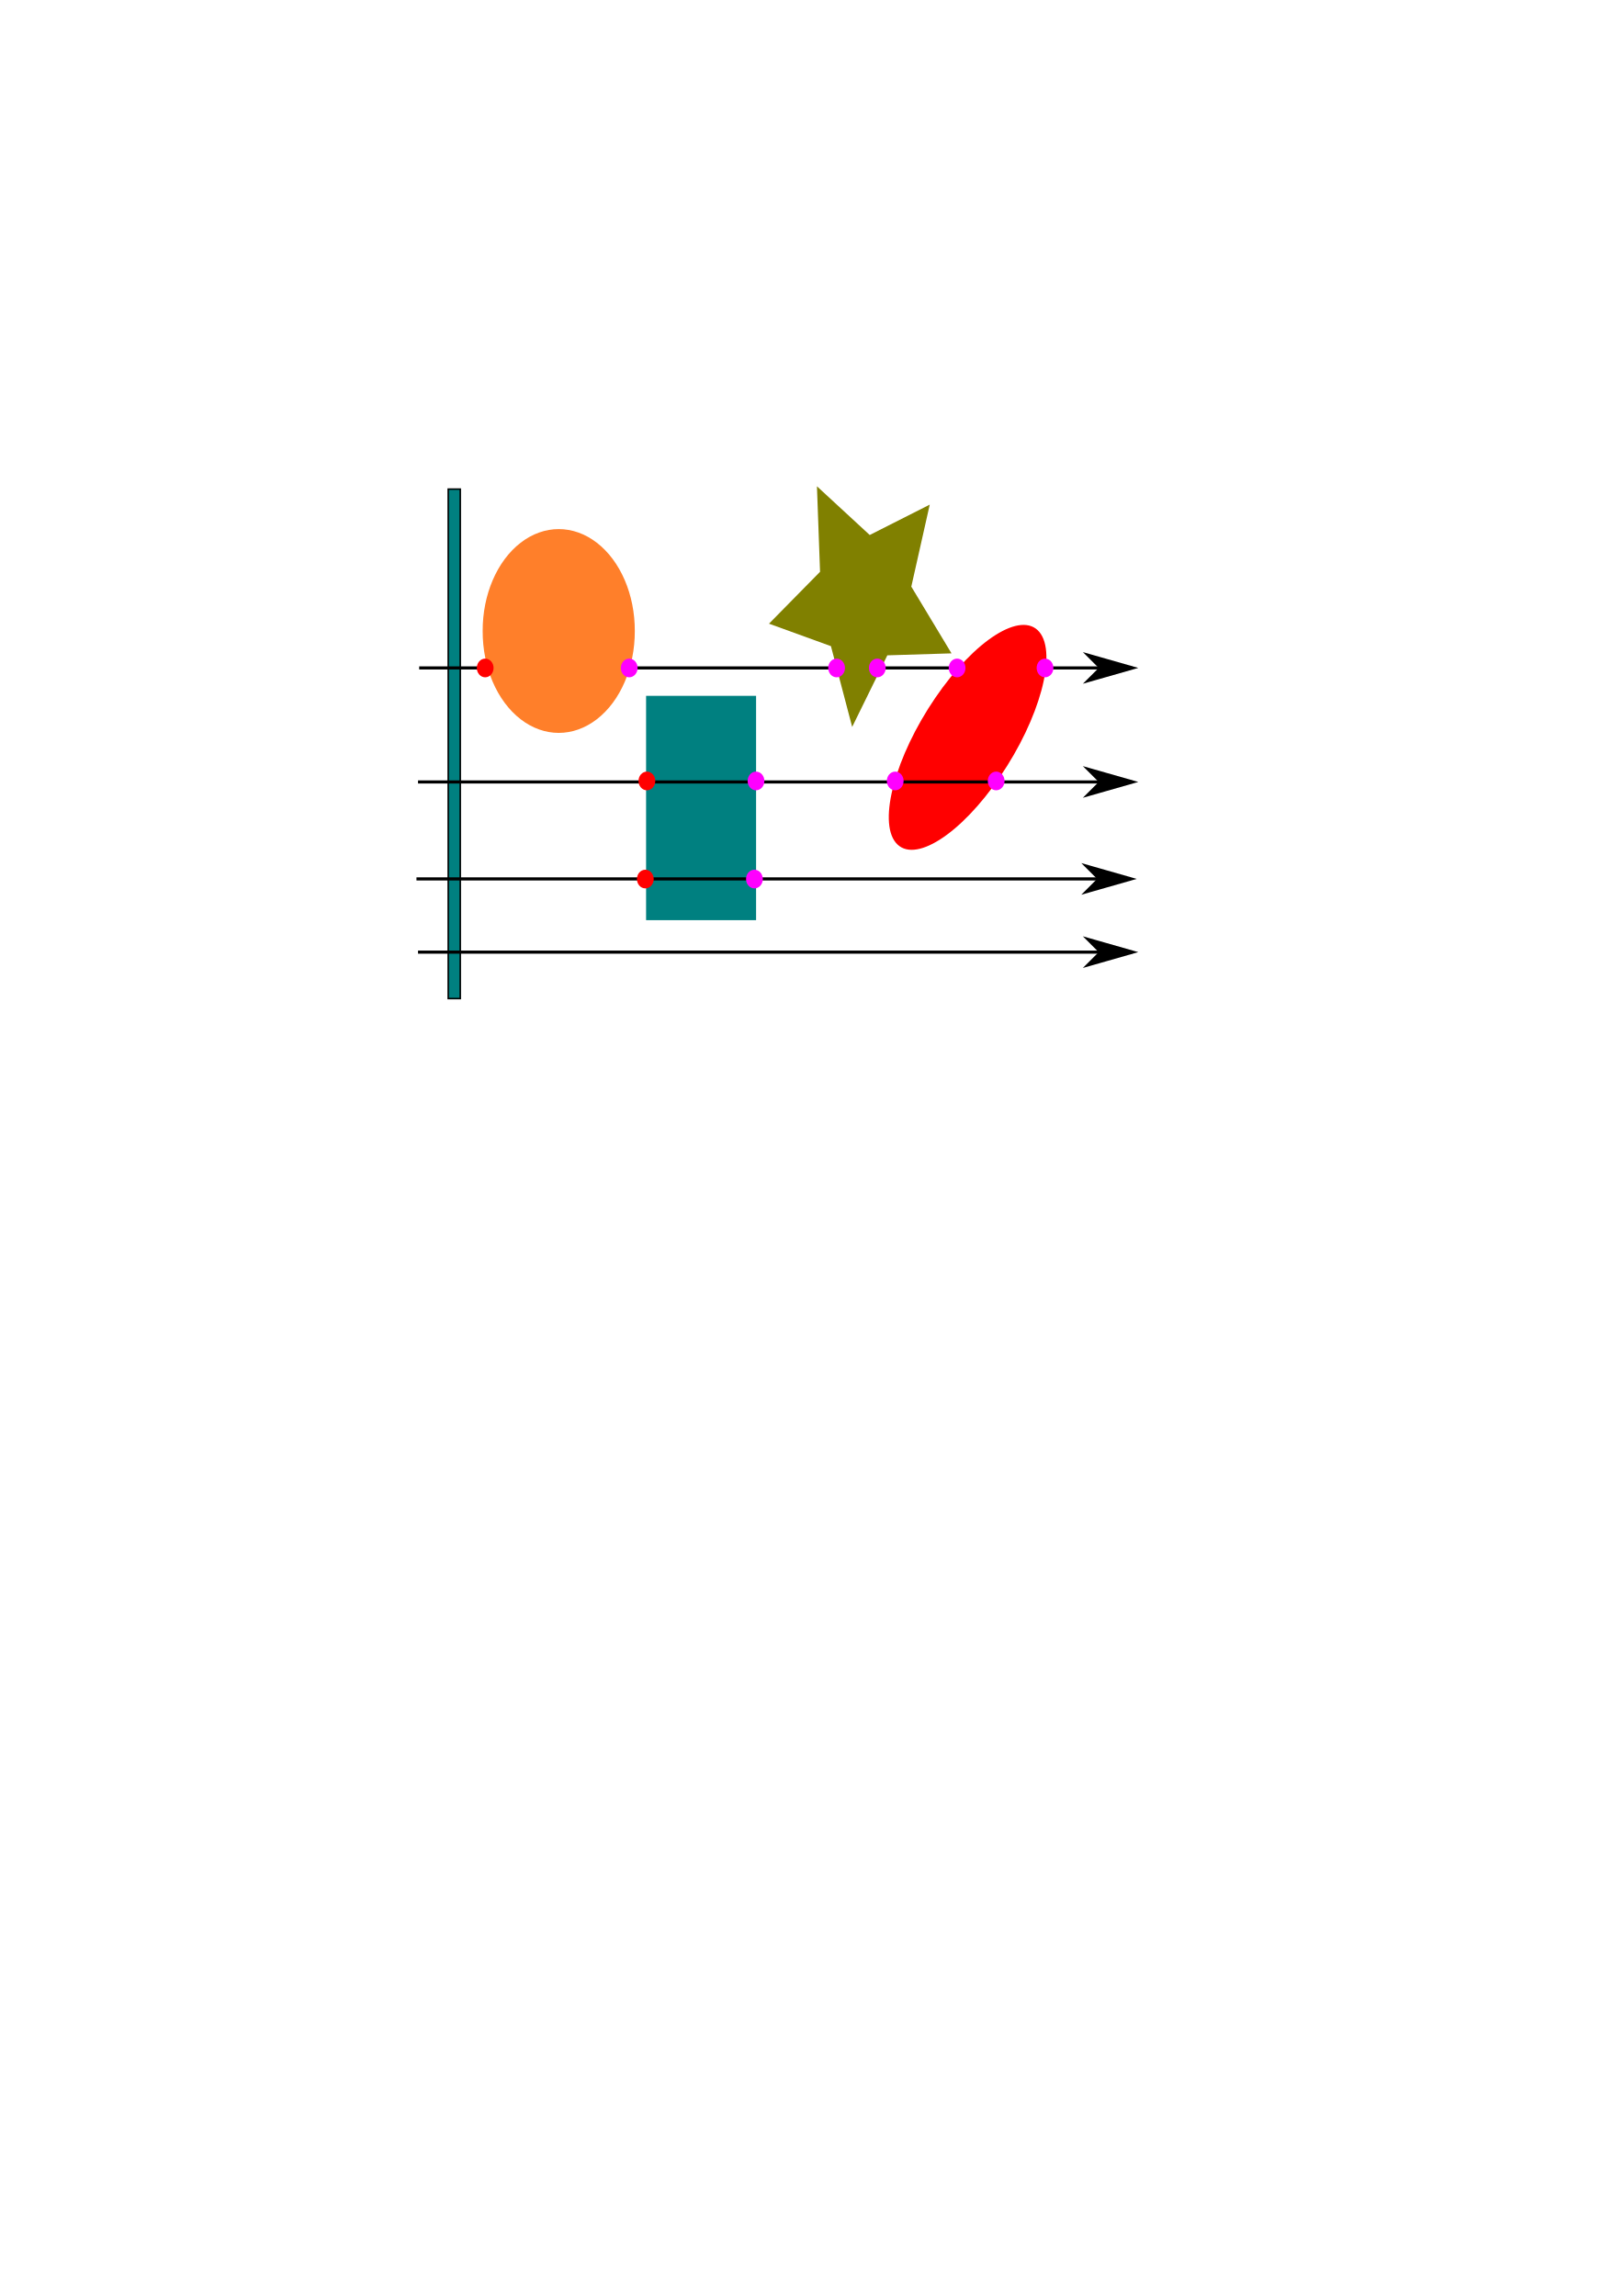
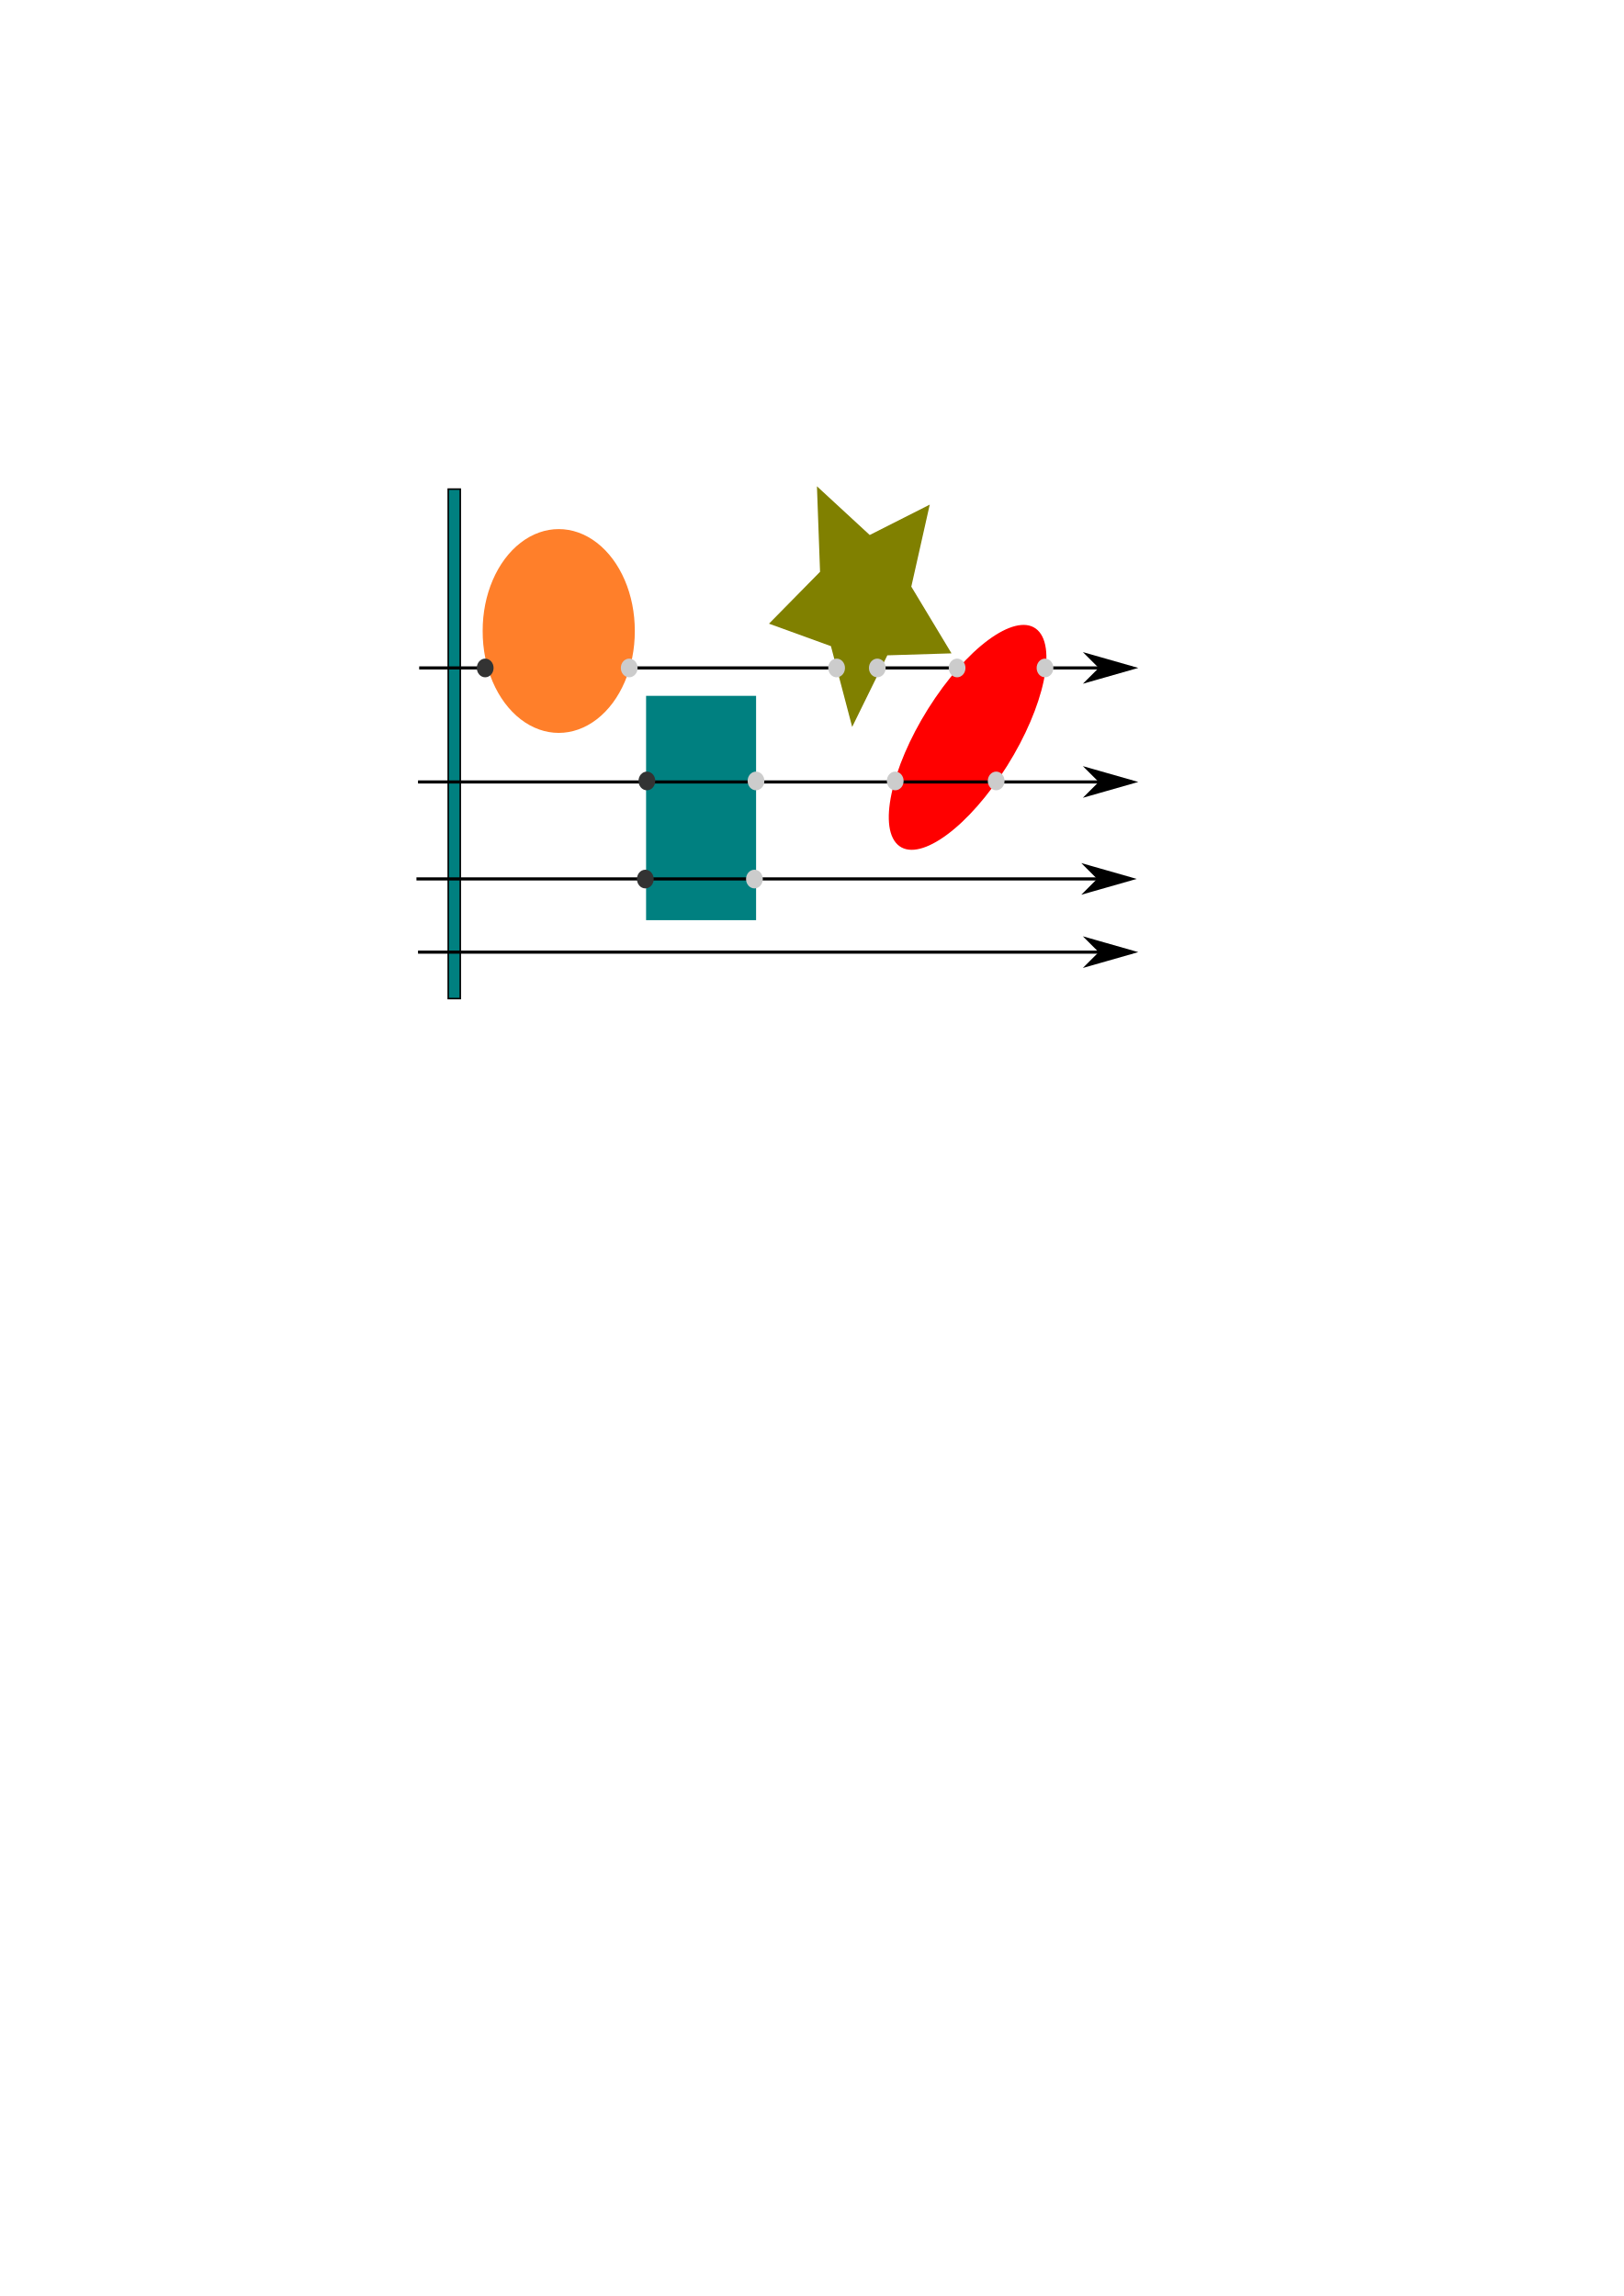
<svg xmlns="http://www.w3.org/2000/svg" width="744.094" height="1052.362" id="svg2" version="1.1">
  <defs id="defs4">
    <marker orient="auto" refY="0.0" refX="0.0" id="Arrow1Lend" style="overflow:visible;">
      <path id="path3775" d="M 0.0,0.0 L 5.0,-5.0 L -12.5,0.0 L 5.0,5.0 L 0.0,0.0 z " style="fill-rule:evenodd;stroke:#000000;stroke-width:1.0pt;" transform="scale(0.8) rotate(180) translate(12.5,0)" />
    </marker>
    <marker orient="auto" refY="0" refX="0" id="Arrow1Lend-0" style="overflow:visible">
      <path id="path3775-7" d="M 0,0 5,-5 -12.5,0 5,5 0,0 z" style="fill-rule:evenodd;stroke:#000000;stroke-width:1pt" transform="matrix(-0.8,0,0,-0.8,-10,0)" />
    </marker>
  </defs>
  <g id="layer1">
    <rect style="fill:#008080;fill-rule:evenodd;stroke:#000000;stroke-width:0.703px;stroke-linecap:butt;stroke-linejoin:miter;stroke-opacity:1" id="rect2996" width="5.513" height="233.512" x="205.416" y="224.181" />
    <path style="fill:none;stroke:#000000;stroke-width:1.428;stroke-linecap:butt;stroke-linejoin:miter;stroke-miterlimit:4;stroke-opacity:1;stroke-dasharray:none;marker-end:url(#Arrow1Lend)" d="m 192.104,306.14 326.761,0" id="path2998" />
    <path style="fill:#ff7f2a;stroke-width:5.047;stroke-miterlimit:4;stroke-dasharray:none" id="path4396" d="m 432.857,631.648 a 46.429,46.429 0 1 1 -92.857,0 46.429,46.429 0 1 1 92.857,0 z" transform="matrix(0.7507696,0,0,1.001348,-34.0666,-343.2871)" />
    <rect style="fill:#008080;stroke-width:5.047;stroke-miterlimit:4;stroke-dasharray:none" id="rect4398" width="50.409" height="102.817" x="296.082" y="318.936" />
    <path style="fill:#808000;stroke-width:5.047;stroke-miterlimit:4;stroke-dasharray:none" id="path4400" d="m 488.571,623.791 -12.96,-36.978 -37.809,-10.287 31.163,-23.753 -1.9,-39.137 32.22,22.298 36.635,-13.901 -11.25,37.534 24.541,30.546 -39.173,0.899 z" transform="matrix(0.7507696,0,0,1.001348,23.71995,-291.4421)" />
    <path style="fill:#ff0000;stroke-width:5.047;stroke-miterlimit:4;stroke-dasharray:none" id="path4402" d="m 628.315,625.573 a 65.155,26.769 0 1 1 -130.31,0 65.155,26.769 0 1 1 130.31,0 z" transform="matrix(0.5050624,-0.7408891,0.555488,0.6736333,-188.5042,333.7991)" />
-     <path style="fill:#ff0000;stroke:#ff0000;stroke-width:5.047;stroke-miterlimit:4;stroke-dasharray:none" id="path4404" d="m 281.429,626.648 a 2.321,2.5 0 1 1 -4.643,0 2.321,2.5 0 1 1 4.643,0 z" transform="matrix(0.7927938,0,0,0.8531255,1.076152,-228.4538)" />
+     <path style="fill:#333333;stroke:#333333;stroke-width:5.047;stroke-miterlimit:4;stroke-dasharray:none" id="path4404" d="m 281.429,626.648 a 2.321,2.5 0 1 1 -4.643,0 2.321,2.5 0 1 1 4.643,0 z" transform="matrix(0.7927938,0,0,0.8531255,1.076152,-228.4538)" />
    <path id="path4406" d="m 191.571,358.405 327.294,0" style="fill:none;stroke:#000000;stroke-width:1.429;stroke-linecap:butt;stroke-linejoin:miter;stroke-miterlimit:4;stroke-opacity:1;stroke-dasharray:none;marker-end:url(#Arrow1Lend)" />
-     <path transform="matrix(0.7927938,0,0,0.8531255,75.17831,-176.6636)" d="m 281.429,626.648 a 2.321,2.5 0 1 1 -4.643,0 2.321,2.5 0 1 1 4.643,0 z" id="path4408" style="fill:#ff0000;stroke:#ff0000;stroke-width:5.047;stroke-miterlimit:4;stroke-dasharray:none" />
+     <path transform="matrix(0.7927938,0,0,0.8531255,75.17831,-176.6636)" d="m 281.429,626.648 a 2.321,2.5 0 1 1 -4.643,0 2.321,2.5 0 1 1 4.643,0 z" id="path4408" style="fill:#333333;stroke:#333333;stroke-width:5.047;stroke-miterlimit:4;stroke-dasharray:none" />
    <path style="fill:none;stroke:#000000;stroke-width:1.429;stroke-linecap:butt;stroke-linejoin:miter;stroke-miterlimit:4;stroke-opacity:1;stroke-dasharray:none;marker-end:url(#Arrow1Lend)" d="m 191.571,436.405 327.294,0" id="path4431" />
-     <path style="fill:#ff00ff;stroke:#ff00ff;stroke-width:5.047;stroke-miterlimit:4;stroke-dasharray:none" id="path4433" d="m 281.429,626.648 a 2.321,2.5 0 1 1 -4.643,0 2.321,2.5 0 1 1 4.643,0 z" transform="matrix(0.7927938,0,0,0.8531255,235.2418,-176.6636)" />
-     <path transform="matrix(0.7927938,0,0,0.8531255,188.9778,-176.6636)" d="m 281.429,626.648 a 2.321,2.5 0 1 1 -4.643,0 2.321,2.5 0 1 1 4.643,0 z" id="path4435" style="fill:#ff00ff;stroke:#ff00ff;stroke-width:5.047;stroke-miterlimit:4;stroke-dasharray:none" />
-     <path style="fill:#ff00ff;stroke:#ff00ff;stroke-width:5.047;stroke-miterlimit:4;stroke-dasharray:none" id="path4437" d="m 281.429,626.648 a 2.321,2.5 0 1 1 -4.643,0 2.321,2.5 0 1 1 4.643,0 z" transform="matrix(0.7927938,0,0,0.8531255,162.1149,-228.4538)" />
-     <path transform="matrix(0.7927938,0,0,0.8531255,180.7697,-228.4538)" d="m 281.429,626.648 a 2.321,2.5 0 1 1 -4.643,0 2.321,2.5 0 1 1 4.643,0 z" id="path4439" style="fill:#ff00ff;stroke:#ff00ff;stroke-width:5.047;stroke-miterlimit:4;stroke-dasharray:none" />
-     <path style="fill:#ff00ff;stroke:#ff00ff;stroke-width:5.047;stroke-miterlimit:4;stroke-dasharray:none" id="path4441" d="m 281.429,626.648 a 2.321,2.5 0 1 1 -4.643,0 2.321,2.5 0 1 1 4.643,0 z" transform="matrix(0.7927938,0,0,0.8531255,217.3332,-228.4538)" />
-     <path transform="matrix(0.7927938,0,0,0.8531255,257.6276,-228.4538)" d="m 281.429,626.648 a 2.321,2.5 0 1 1 -4.643,0 2.321,2.5 0 1 1 4.643,0 z" id="path4443" style="fill:#ff00ff;stroke:#ff00ff;stroke-width:5.047;stroke-miterlimit:4;stroke-dasharray:none" />
-     <path transform="matrix(0.7927938,0,0,0.8531255,67.07615,-228.4538)" d="m 281.429,626.648 a 2.321,2.5 0 1 1 -4.643,0 2.321,2.5 0 1 1 4.643,0 z" id="path4445" style="fill:#ff00ff;stroke:#ff00ff;stroke-width:5.047;stroke-miterlimit:4;stroke-dasharray:none" />
-     <path style="fill:#ff00ff;stroke:#ff00ff;stroke-width:5.047;stroke-miterlimit:4;stroke-dasharray:none" id="path3012" d="m 281.429,626.648 a 2.321,2.5 0 1 1 -4.643,0 2.321,2.5 0 1 1 4.643,0 z" transform="matrix(0.7927938,0,0,0.8531255,125.1783,-176.6636)" />
+     <path style="fill:#cccccc;stroke:#cccccc;stroke-width:5.047;stroke-miterlimit:4;stroke-dasharray:none" id="path4433" d="m 281.429,626.648 a 2.321,2.5 0 1 1 -4.643,0 2.321,2.5 0 1 1 4.643,0 z" transform="matrix(0.7927938,0,0,0.8531255,235.2418,-176.6636)" />
+     <path transform="matrix(0.7927938,0,0,0.8531255,188.9778,-176.6636)" d="m 281.429,626.648 a 2.321,2.5 0 1 1 -4.643,0 2.321,2.5 0 1 1 4.643,0 z" id="path4435" style="fill:#cccccc;stroke:#cccccc;stroke-width:5.047;stroke-miterlimit:4;stroke-dasharray:none" />
+     <path style="fill:#cccccc;stroke:#cccccc;stroke-width:5.047;stroke-miterlimit:4;stroke-dasharray:none" id="path4437" d="m 281.429,626.648 a 2.321,2.5 0 1 1 -4.643,0 2.321,2.5 0 1 1 4.643,0 z" transform="matrix(0.7927938,0,0,0.8531255,162.1149,-228.4538)" />
+     <path transform="matrix(0.7927938,0,0,0.8531255,180.7697,-228.4538)" d="m 281.429,626.648 a 2.321,2.5 0 1 1 -4.643,0 2.321,2.5 0 1 1 4.643,0 z" id="path4439" style="fill:#cccccc;stroke:#cccccc;stroke-width:5.047;stroke-miterlimit:4;stroke-dasharray:none" />
+     <path style="fill:#cccccc;stroke:#cccccc;stroke-width:5.047;stroke-miterlimit:4;stroke-dasharray:none" id="path4441" d="m 281.429,626.648 a 2.321,2.5 0 1 1 -4.643,0 2.321,2.5 0 1 1 4.643,0 z" transform="matrix(0.7927938,0,0,0.8531255,217.3332,-228.4538)" />
+     <path transform="matrix(0.7927938,0,0,0.8531255,257.6276,-228.4538)" d="m 281.429,626.648 a 2.321,2.5 0 1 1 -4.643,0 2.321,2.5 0 1 1 4.643,0 z" id="path4443" style="fill:#cccccc;stroke:#cccccc;stroke-width:5.047;stroke-miterlimit:4;stroke-dasharray:none" />
+     <path transform="matrix(0.7927938,0,0,0.8531255,67.07615,-228.4538)" d="m 281.429,626.648 a 2.321,2.5 0 1 1 -4.643,0 2.321,2.5 0 1 1 4.643,0 z" id="path4445" style="fill:#cccccc;stroke:#cccccc;stroke-width:5.047;stroke-miterlimit:4;stroke-dasharray:none" />
+     <path style="fill:#cccccc;stroke:#cccccc;stroke-width:5.047;stroke-miterlimit:4;stroke-dasharray:none" id="path3012" d="m 281.429,626.648 a 2.321,2.5 0 1 1 -4.643,0 2.321,2.5 0 1 1 4.643,0 z" transform="matrix(0.7927938,0,0,0.8531255,125.1783,-176.6636)" />
    <path style="fill:none;stroke:#000000;stroke-width:1.429;stroke-linecap:butt;stroke-linejoin:miter;stroke-miterlimit:4;stroke-opacity:1;stroke-dasharray:none;marker-end:url(#Arrow1Lend)" d="m 190.851,402.844 327.294,0" id="path4431-3" />
-     <path transform="matrix(0.7927938,0,0,0.8531255,74.45662,-131.6991)" d="m 281.429,626.648 a 2.321,2.5 0 1 1 -4.643,0 2.321,2.5 0 1 1 4.643,0 z" id="path4408-6" style="fill:#ff0000;stroke:#ff0000;stroke-width:5.047;stroke-miterlimit:4;stroke-dasharray:none" />
-     <path transform="matrix(0.7927938,0,0,0.8531255,124.4566,-131.6991)" d="m 281.429,626.648 a 2.321,2.5 0 1 1 -4.643,0 2.321,2.5 0 1 1 4.643,0 z" id="path4408-6-3" style="fill:#ff00ff;stroke:#ff00ff;stroke-width:5.047;stroke-miterlimit:4;stroke-dasharray:none" />
+     <path transform="matrix(0.7927938,0,0,0.8531255,74.45662,-131.6991)" d="m 281.429,626.648 a 2.321,2.5 0 1 1 -4.643,0 2.321,2.5 0 1 1 4.643,0 z" id="path4408-6" style="fill:#333333;stroke:#333333;stroke-width:5.047;stroke-miterlimit:4;stroke-dasharray:none" />
+     <path transform="matrix(0.7927938,0,0,0.8531255,124.4566,-131.6991)" d="m 281.429,626.648 a 2.321,2.5 0 1 1 -4.643,0 2.321,2.5 0 1 1 4.643,0 z" id="path4408-6-3" style="fill:#cccccc;stroke:#cccccc;stroke-width:5.047;stroke-miterlimit:4;stroke-dasharray:none" />
  </g>
</svg>
